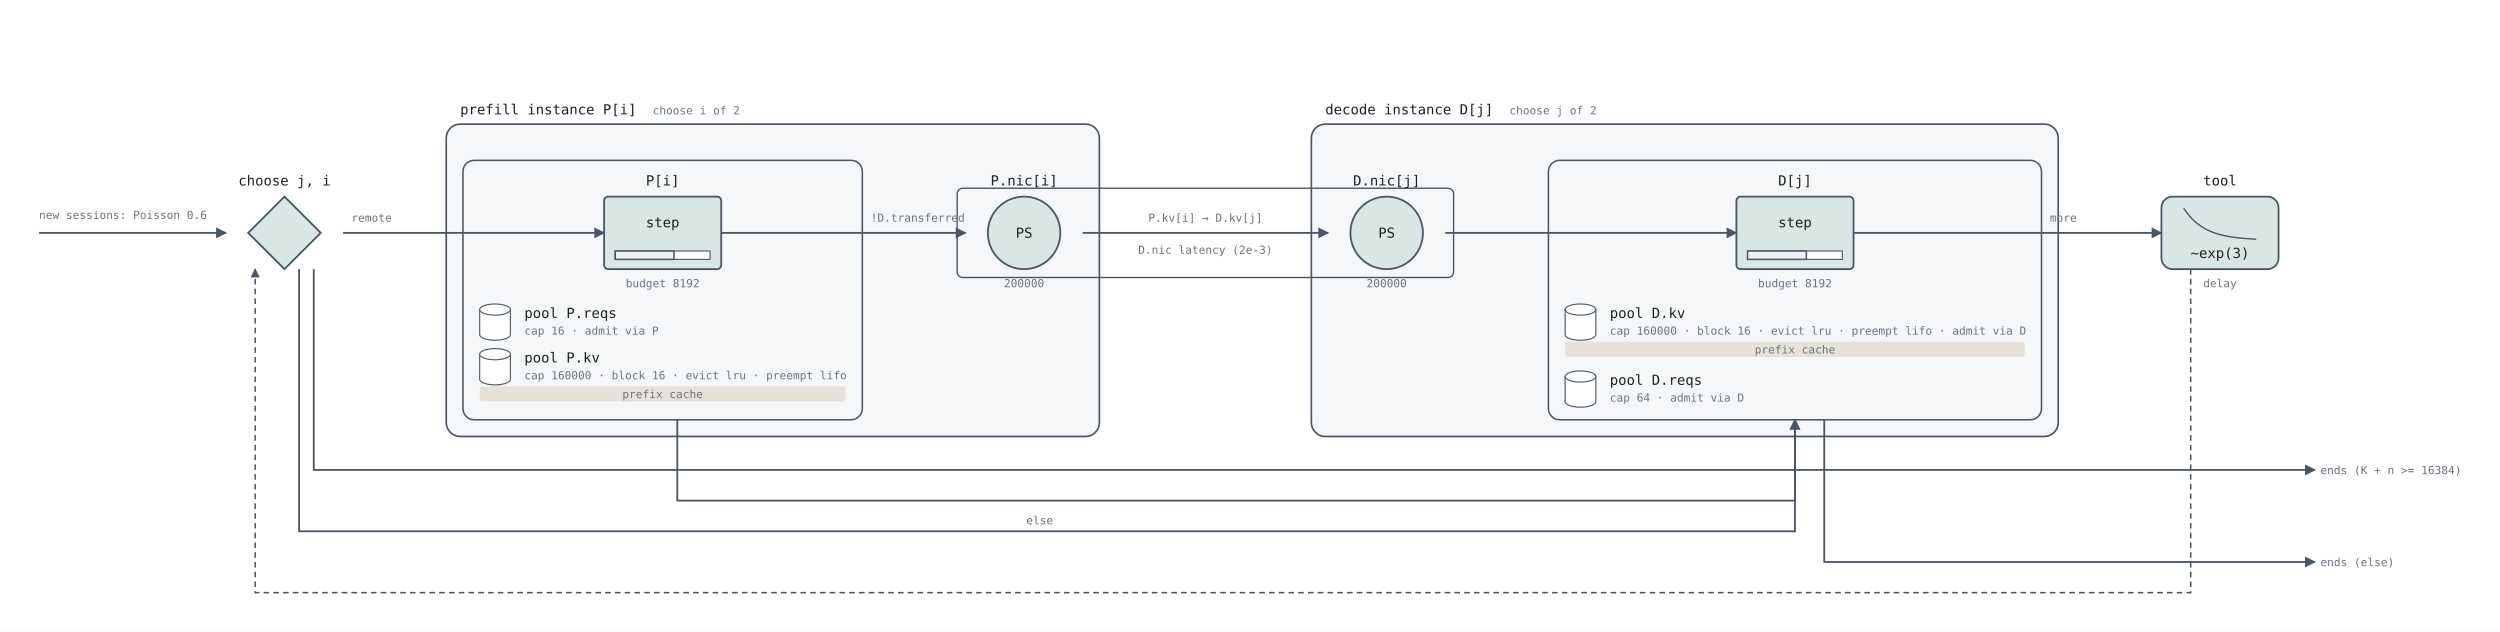
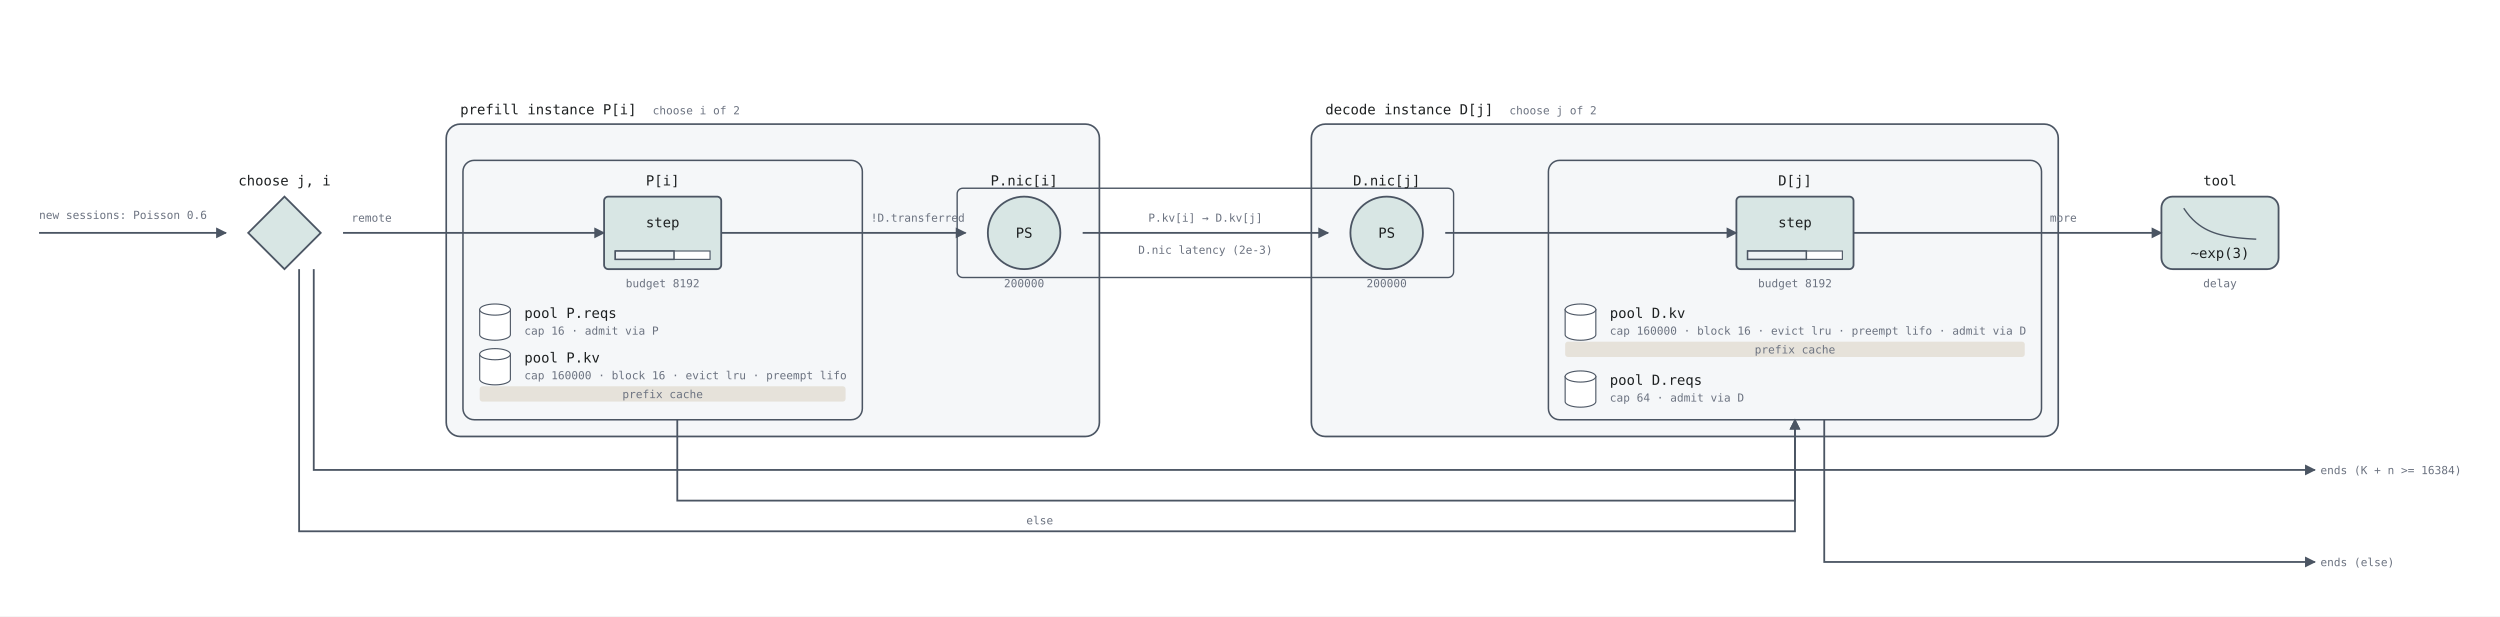
- <svg xmlns="http://www.w3.org/2000/svg" width="1792.8" height="453" viewBox="0 0 1792.8 453" role="img">
+ <svg xmlns="http://www.w3.org/2000/svg" width="1792.8" height="442" viewBox="0 0 1792.8 442" role="img">
  <style>
  text { font-family: ui-monospace, "SF Mono", Menlo, Consolas, monospace; }
  @media (prefers-color-scheme: dark) {
    text { fill: #e8e6e3; } text.dim { fill: #9aa4b2; }
    .bg { fill:#14171a }
    .solid { fill:#232a31;stroke:#b6bfcc }
    .cached { fill:#33302a }
    .instance { fill:#1a1f24;stroke:#b6bfcc }
    .frame { stroke:#b6bfcc }
    .enclosure { stroke:#9aa4b2 }
    .station { fill:#26403d;stroke:#b6bfcc }
    .cell { fill:#14171a;stroke:#b6bfcc }
    .rail { stroke:#b6bfcc }
    .flow { stroke:#b6bfcc }
    .back { stroke:#b6bfcc }
    .relation { stroke:#9aa4b2 }
  }
</style>
  <defs>
    <marker id="a" viewBox="0 0 10 10" refX="9" refY="5" markerWidth="6" markerHeight="6" orient="auto-start-reverse">
      <path d="M0 0 L10 5 L0 10 z" fill="context-stroke" />
    </marker>
  </defs>
-   <rect class="bg" fill="#ffffff" x="0" y="0" width="1792.8" height="453" />
+   <rect class="bg" fill="#ffffff" x="0" y="0" width="1792.8" height="442" />
  <rect class="instance" fill="#f5f7f9" stroke="#4b5563" stroke-width="1.2" x="940.4" y="89" width="535.6" height="224" rx="10" />
  <rect class="instance" fill="#f5f7f9" stroke="#4b5563" stroke-width="1.2" x="320" y="89" width="468.4" height="224" rx="10" />
  <rect class="rail" fill="none" stroke="#4b5563" stroke-width="1" x="686.4" y="135" width="356" height="64" rx="4" />
  <path class="flow" fill="none" stroke="#4b5563" stroke-width="1.3" d="M776.4 167 L952.4 167" marker-end="url(#a)" />
  <text x="864.4" y="159" text-anchor="middle" font-size="8" fill="#6b7280" class="dim">P.kv[i] → D.kv[j]</text>
  <text x="864.4" y="182" text-anchor="middle" font-size="8" fill="#6b7280" class="dim">D.nic latency (2e-3)</text>
  <rect class="frame" fill="none" stroke="#4b5563" stroke-width="1.1" x="332" y="115" width="286.4" height="186" rx="8" />
  <path class="cell" fill="#ffffff" stroke="#4b5563" stroke-width=".8" d="M 344 222 L 344 240 A 11 4 0 0 0 366 240 L 366 222 Z" />
  <ellipse class="cell" fill="#ffffff" stroke="#4b5563" stroke-width=".8" cx="355" cy="222" rx="11" ry="4" />
  <text x="376" y="228" text-anchor="start" font-size="10" fill="#1d2021">pool P.reqs</text>
  <text x="376" y="240" text-anchor="start" font-size="8" fill="#6b7280" class="dim">cap 16 · admit via P</text>
  <path class="cell" fill="#ffffff" stroke="#4b5563" stroke-width=".8" d="M 344 254 L 344 272 A 11 4 0 0 0 366 272 L 366 254 Z" />
  <ellipse class="cell" fill="#ffffff" stroke="#4b5563" stroke-width=".8" cx="355" cy="254" rx="11" ry="4" />
  <text x="376" y="260" text-anchor="start" font-size="10" fill="#1d2021">pool P.kv</text>
  <text x="376" y="272" text-anchor="start" font-size="8" fill="#6b7280" class="dim">cap 160000 · block 16 · evict lru · preempt lifo</text>
  <rect class="cached" fill="#e6e2da" stroke="none" x="344" y="277" width="262.4" height="11" rx="2" />
  <text x="475.2" y="285.5" text-anchor="middle" font-size="8" fill="#6b7280" class="dim">prefix cache</text>
  <rect class="frame" fill="none" stroke="#4b5563" stroke-width="1.1" x="1110.4" y="115" width="353.6" height="186" rx="8" />
  <path class="cell" fill="#ffffff" stroke="#4b5563" stroke-width=".8" d="M 1122.4 222 L 1122.4 240 A 11 4 0 0 0 1144.4 240 L 1144.4 222 Z" />
  <ellipse class="cell" fill="#ffffff" stroke="#4b5563" stroke-width=".8" cx="1133.4" cy="222" rx="11" ry="4" />
  <text x="1154.4" y="228" text-anchor="start" font-size="10" fill="#1d2021">pool D.kv</text>
  <text x="1154.4" y="240" text-anchor="start" font-size="8" fill="#6b7280" class="dim">cap 160000 · block 16 · evict lru · preempt lifo · admit via D</text>
  <rect class="cached" fill="#e6e2da" stroke="none" x="1122.4" y="245" width="329.6" height="11" rx="2" />
  <text x="1287.2" y="253.5" text-anchor="middle" font-size="8" fill="#6b7280" class="dim">prefix cache</text>
  <path class="cell" fill="#ffffff" stroke="#4b5563" stroke-width=".8" d="M 1122.4 270 L 1122.4 288 A 11 4 0 0 0 1144.4 288 L 1144.4 270 Z" />
  <ellipse class="cell" fill="#ffffff" stroke="#4b5563" stroke-width=".8" cx="1133.4" cy="270" rx="11" ry="4" />
  <text x="1154.4" y="276" text-anchor="start" font-size="10" fill="#1d2021">pool D.reqs</text>
  <text x="1154.4" y="288" text-anchor="start" font-size="8" fill="#6b7280" class="dim">cap 64 · admit via D</text>
  <polygon class="station" fill="#d8e6e4" stroke="#4b5563" stroke-width="1.3" points="204,141 230,167 204,193 178,167" />
  <text x="204" y="133" text-anchor="middle" font-size="10" fill="#1d2021">choose j, i</text>
  <rect class="station" fill="#d8e6e4" stroke="#4b5563" stroke-width="1.3" x="433.2" y="141" width="84" height="52" rx="3" />
  <rect class="cell" fill="#ffffff" stroke="#4b5563" stroke-width=".8" x="441.2" y="180" width="68" height="6" />
  <rect class="solid" fill="#eef2f5" stroke="#4b5563" stroke-width="1.1" x="441.2" y="180" width="42.16" height="6" />
  <text x="475.2" y="163" text-anchor="middle" font-size="10" fill="#1d2021">step</text>
  <text x="475.2" y="133" text-anchor="middle" font-size="10" fill="#1d2021">P[i]</text>
  <text x="475.2" y="206" text-anchor="middle" font-size="8" fill="#6b7280" class="dim">budget 8192</text>
  <circle class="station" fill="#d8e6e4" stroke="#4b5563" stroke-width="1.3" cx="734.4" cy="167" r="26" />
  <text x="734.4" y="170.5" text-anchor="middle" font-size="10" fill="#1d2021">PS</text>
  <text x="734.4" y="133" text-anchor="middle" font-size="10" fill="#1d2021">P.nic[i]</text>
  <text x="734.4" y="206" text-anchor="middle" font-size="8" fill="#6b7280" class="dim">200000</text>
  <circle class="station" fill="#d8e6e4" stroke="#4b5563" stroke-width="1.3" cx="994.4" cy="167" r="26" />
  <text x="994.4" y="170.5" text-anchor="middle" font-size="10" fill="#1d2021">PS</text>
  <text x="994.4" y="133" text-anchor="middle" font-size="10" fill="#1d2021">D.nic[j]</text>
  <text x="994.4" y="206" text-anchor="middle" font-size="8" fill="#6b7280" class="dim">200000</text>
  <rect class="station" fill="#d8e6e4" stroke="#4b5563" stroke-width="1.3" x="1245.2" y="141" width="84" height="52" rx="3" />
  <rect class="cell" fill="#ffffff" stroke="#4b5563" stroke-width=".8" x="1253.2" y="180" width="68" height="6" />
  <rect class="solid" fill="#eef2f5" stroke="#4b5563" stroke-width="1.1" x="1253.2" y="180" width="42.16" height="6" />
  <text x="1287.2" y="163" text-anchor="middle" font-size="10" fill="#1d2021">step</text>
  <text x="1287.2" y="133" text-anchor="middle" font-size="10" fill="#1d2021">D[j]</text>
  <text x="1287.2" y="206" text-anchor="middle" font-size="8" fill="#6b7280" class="dim">budget 8192</text>
  <rect class="station" fill="#d8e6e4" stroke="#4b5563" stroke-width="1.3" x="1550" y="141" width="84" height="52" rx="8" />
  <path class="rail" fill="none" stroke="#4b5563" stroke-width="1" d="M 1566 149.32 L 1568.17 152.42 L 1570.33 155.11 L 1572.5 157.43 L 1574.67 159.43 L 1576.83 161.16 L 1579 162.66 L 1581.17 163.96 L 1583.33 165.08 L 1585.5 166.04 L 1587.67 166.88 L 1589.83 167.6 L 1592 168.22 L 1594.17 168.76 L 1596.33 169.23 L 1598.5 169.63 L 1600.67 169.98 L 1602.83 170.28 L 1605 170.54 L 1607.17 170.77 L 1609.33 170.96 L 1611.5 171.13 L 1613.67 171.28 L 1615.83 171.4 L 1618 171.51" />
  <text x="1592" y="185" text-anchor="middle" font-size="10" fill="#1d2021">~exp(3)</text>
  <text x="1592" y="133" text-anchor="middle" font-size="10" fill="#1d2021">tool</text>
  <text x="1592" y="206" text-anchor="middle" font-size="8" fill="#6b7280" class="dim">delay</text>
  <text x="330" y="82" text-anchor="start" font-size="10" fill="#1d2021">prefill instance P[i]</text>
  <text x="468" y="82" text-anchor="start" font-size="8" fill="#6b7280" class="dim">choose i of 2</text>
  <text x="950.4" y="82" text-anchor="start" font-size="10" fill="#1d2021">decode instance D[j]</text>
  <text x="1082.4" y="82" text-anchor="start" font-size="8" fill="#6b7280" class="dim">choose j of 2</text>
  <path class="flow" fill="none" stroke="#4b5563" stroke-width="1.3" d="M28 167 L162 167" marker-end="url(#a)" />
  <text x="28" y="157" text-anchor="start" font-size="8" fill="#6b7280" class="dim">new sessions: Poisson 0.6</text>
  <path class="flow" fill="none" stroke="#4b5563" stroke-width="1.3" d="M225 193 L225 337 L1660 337" marker-end="url(#a)" />
  <text x="1664" y="340" text-anchor="start" font-size="8" fill="#6b7280" class="dim">ends (K + n &gt;= 16384)</text>
  <path class="flow" fill="none" stroke="#4b5563" stroke-width="1.3" d="M246 167 L433.2 167" marker-end="url(#a)" />
  <text x="252" y="159" text-anchor="start" font-size="8" fill="#6b7280" class="dim">remote</text>
  <path class="flow" fill="none" stroke="#4b5563" stroke-width="1.3" d="M517.2 167 L692.4 167" marker-end="url(#a)" />
  <text x="624.4" y="159" text-anchor="start" font-size="8" fill="#6b7280" class="dim">!D.transferred</text>
  <path class="flow" fill="none" stroke="#4b5563" stroke-width="1.3" d="M1036.4 167 L1245.2 167" marker-end="url(#a)" />
  <path class="flow" fill="none" stroke="#4b5563" stroke-width="1.3" d="M485.7 301 L485.7 359 L1287.2 359 L1287.2 301" marker-end="url(#a)" />
  <path class="flow" fill="none" stroke="#4b5563" stroke-width="1.3" d="M214.5 193 L214.5 381 L1287.2 381 L1287.2 301" marker-end="url(#a)" />
  <text x="745.6" y="376" text-anchor="middle" font-size="8" fill="#6b7280" class="dim">else</text>
  <path class="flow" fill="none" stroke="#4b5563" stroke-width="1.3" d="M1329.2 167 L1550 167" marker-end="url(#a)" />
  <text x="1470" y="159" text-anchor="start" font-size="8" fill="#6b7280" class="dim">more</text>
  <path class="flow" fill="none" stroke="#4b5563" stroke-width="1.3" d="M1308.2 301 L1308.2 403 L1660 403" marker-end="url(#a)" />
  <text x="1664" y="406" text-anchor="start" font-size="8" fill="#6b7280" class="dim">ends (else)</text>
-   <path class="back" fill="none" stroke="#4b5563" stroke-width="1.1" stroke-dasharray="4 3" d="M1571 193 L1571 425 L183 425 L183 193" marker-end="url(#a)" />
</svg>
